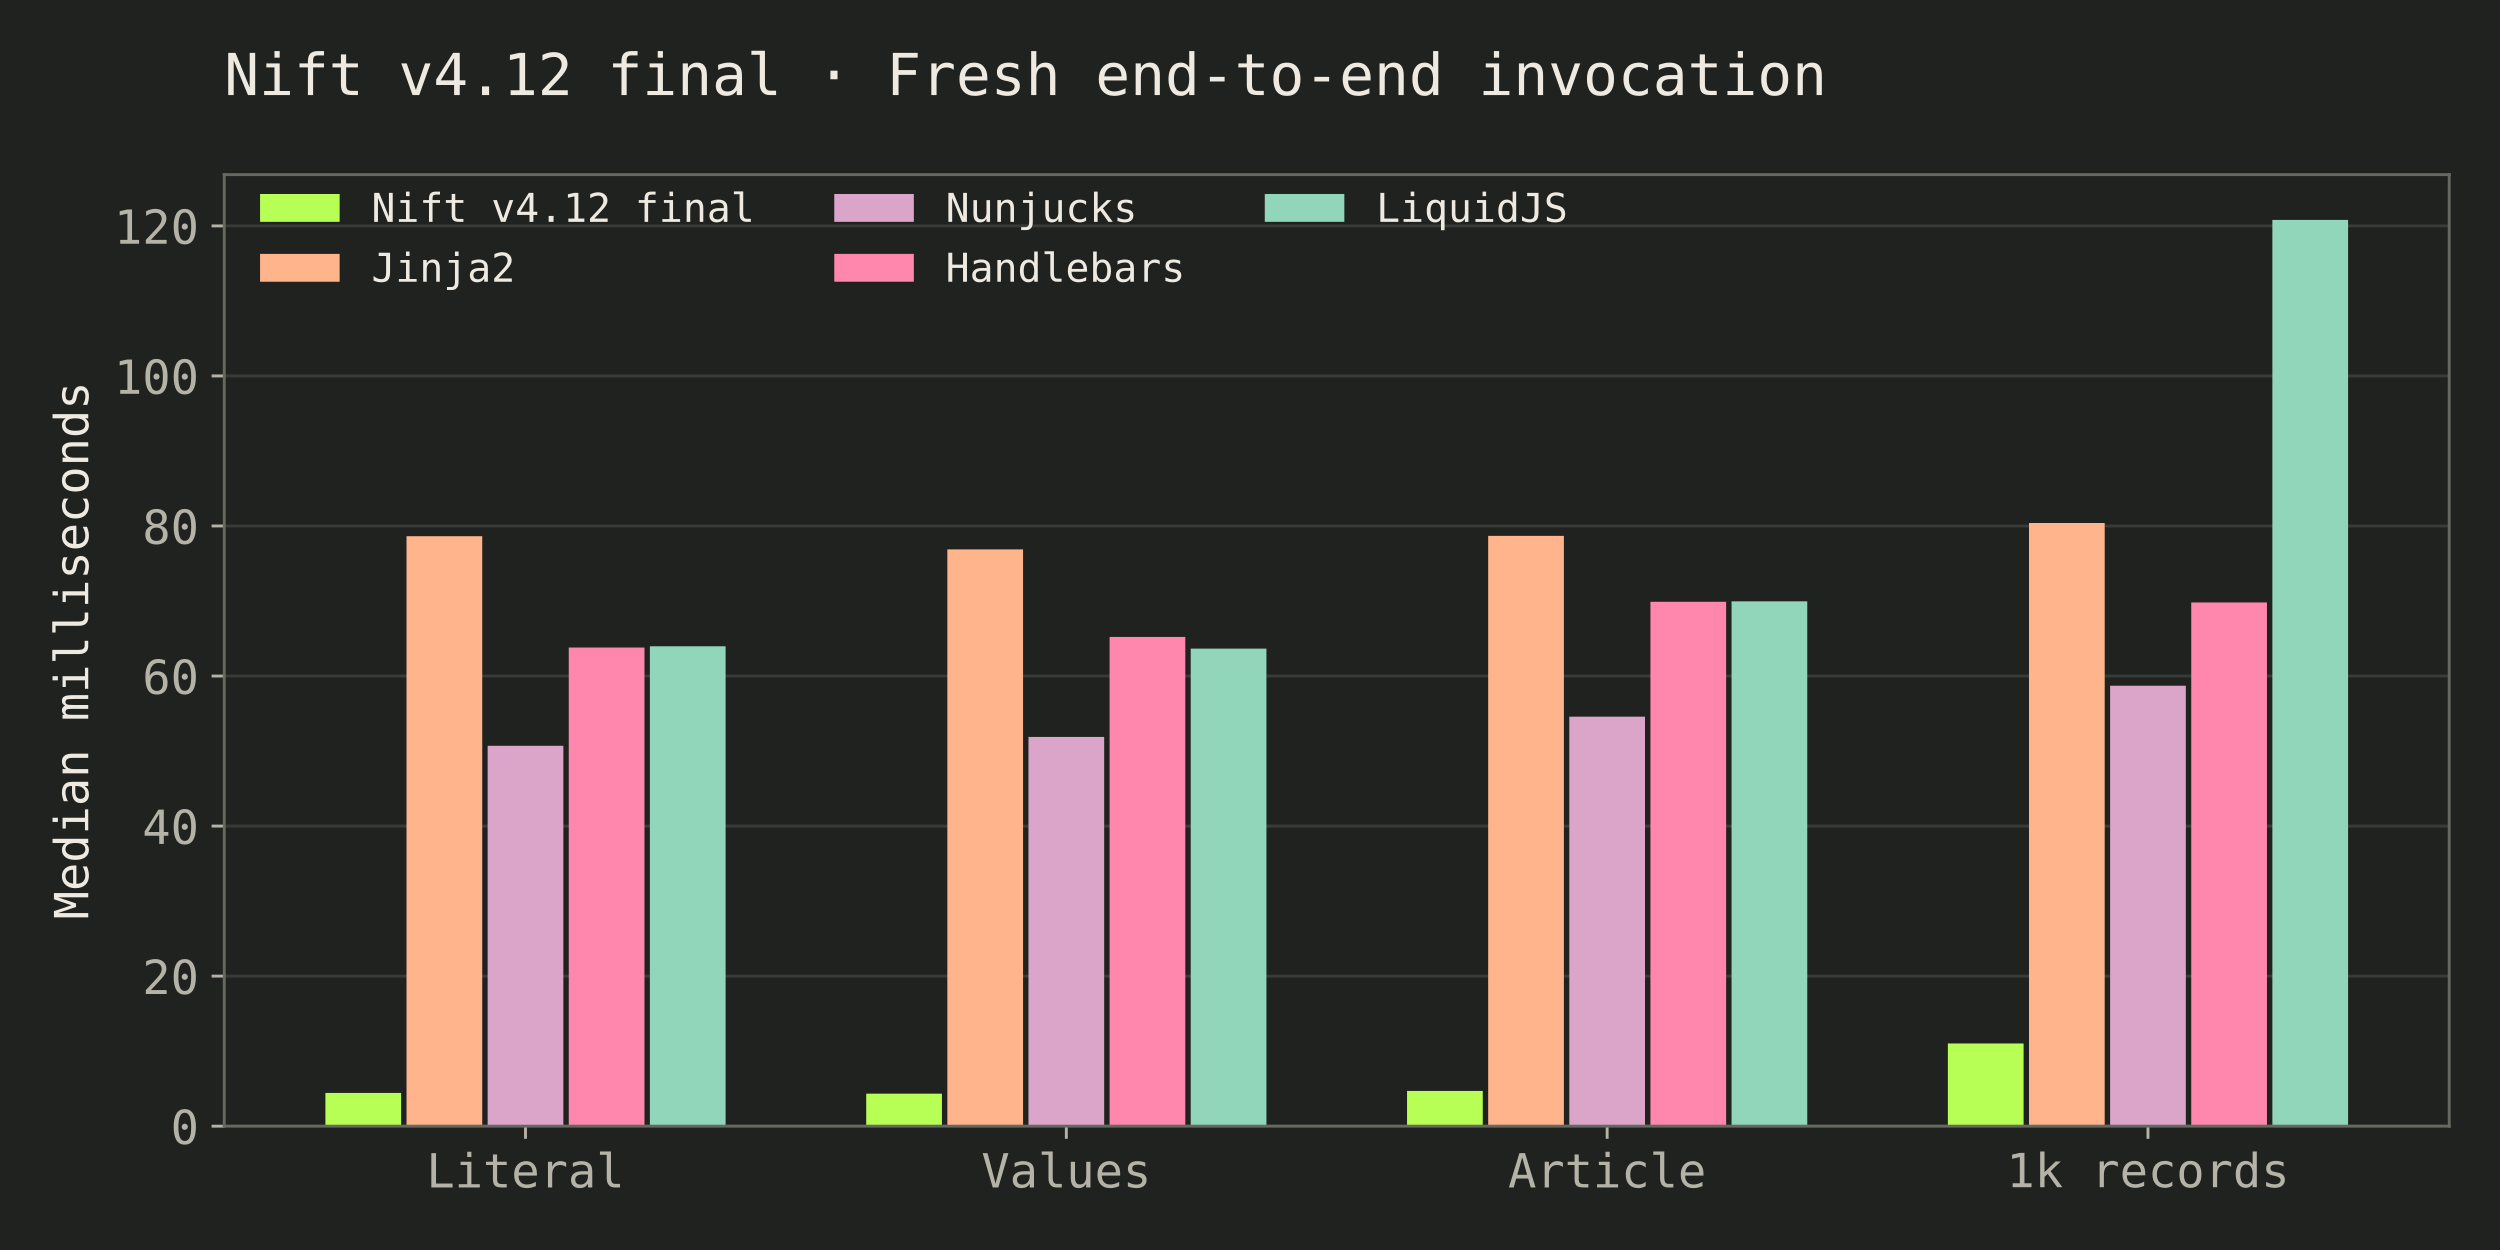
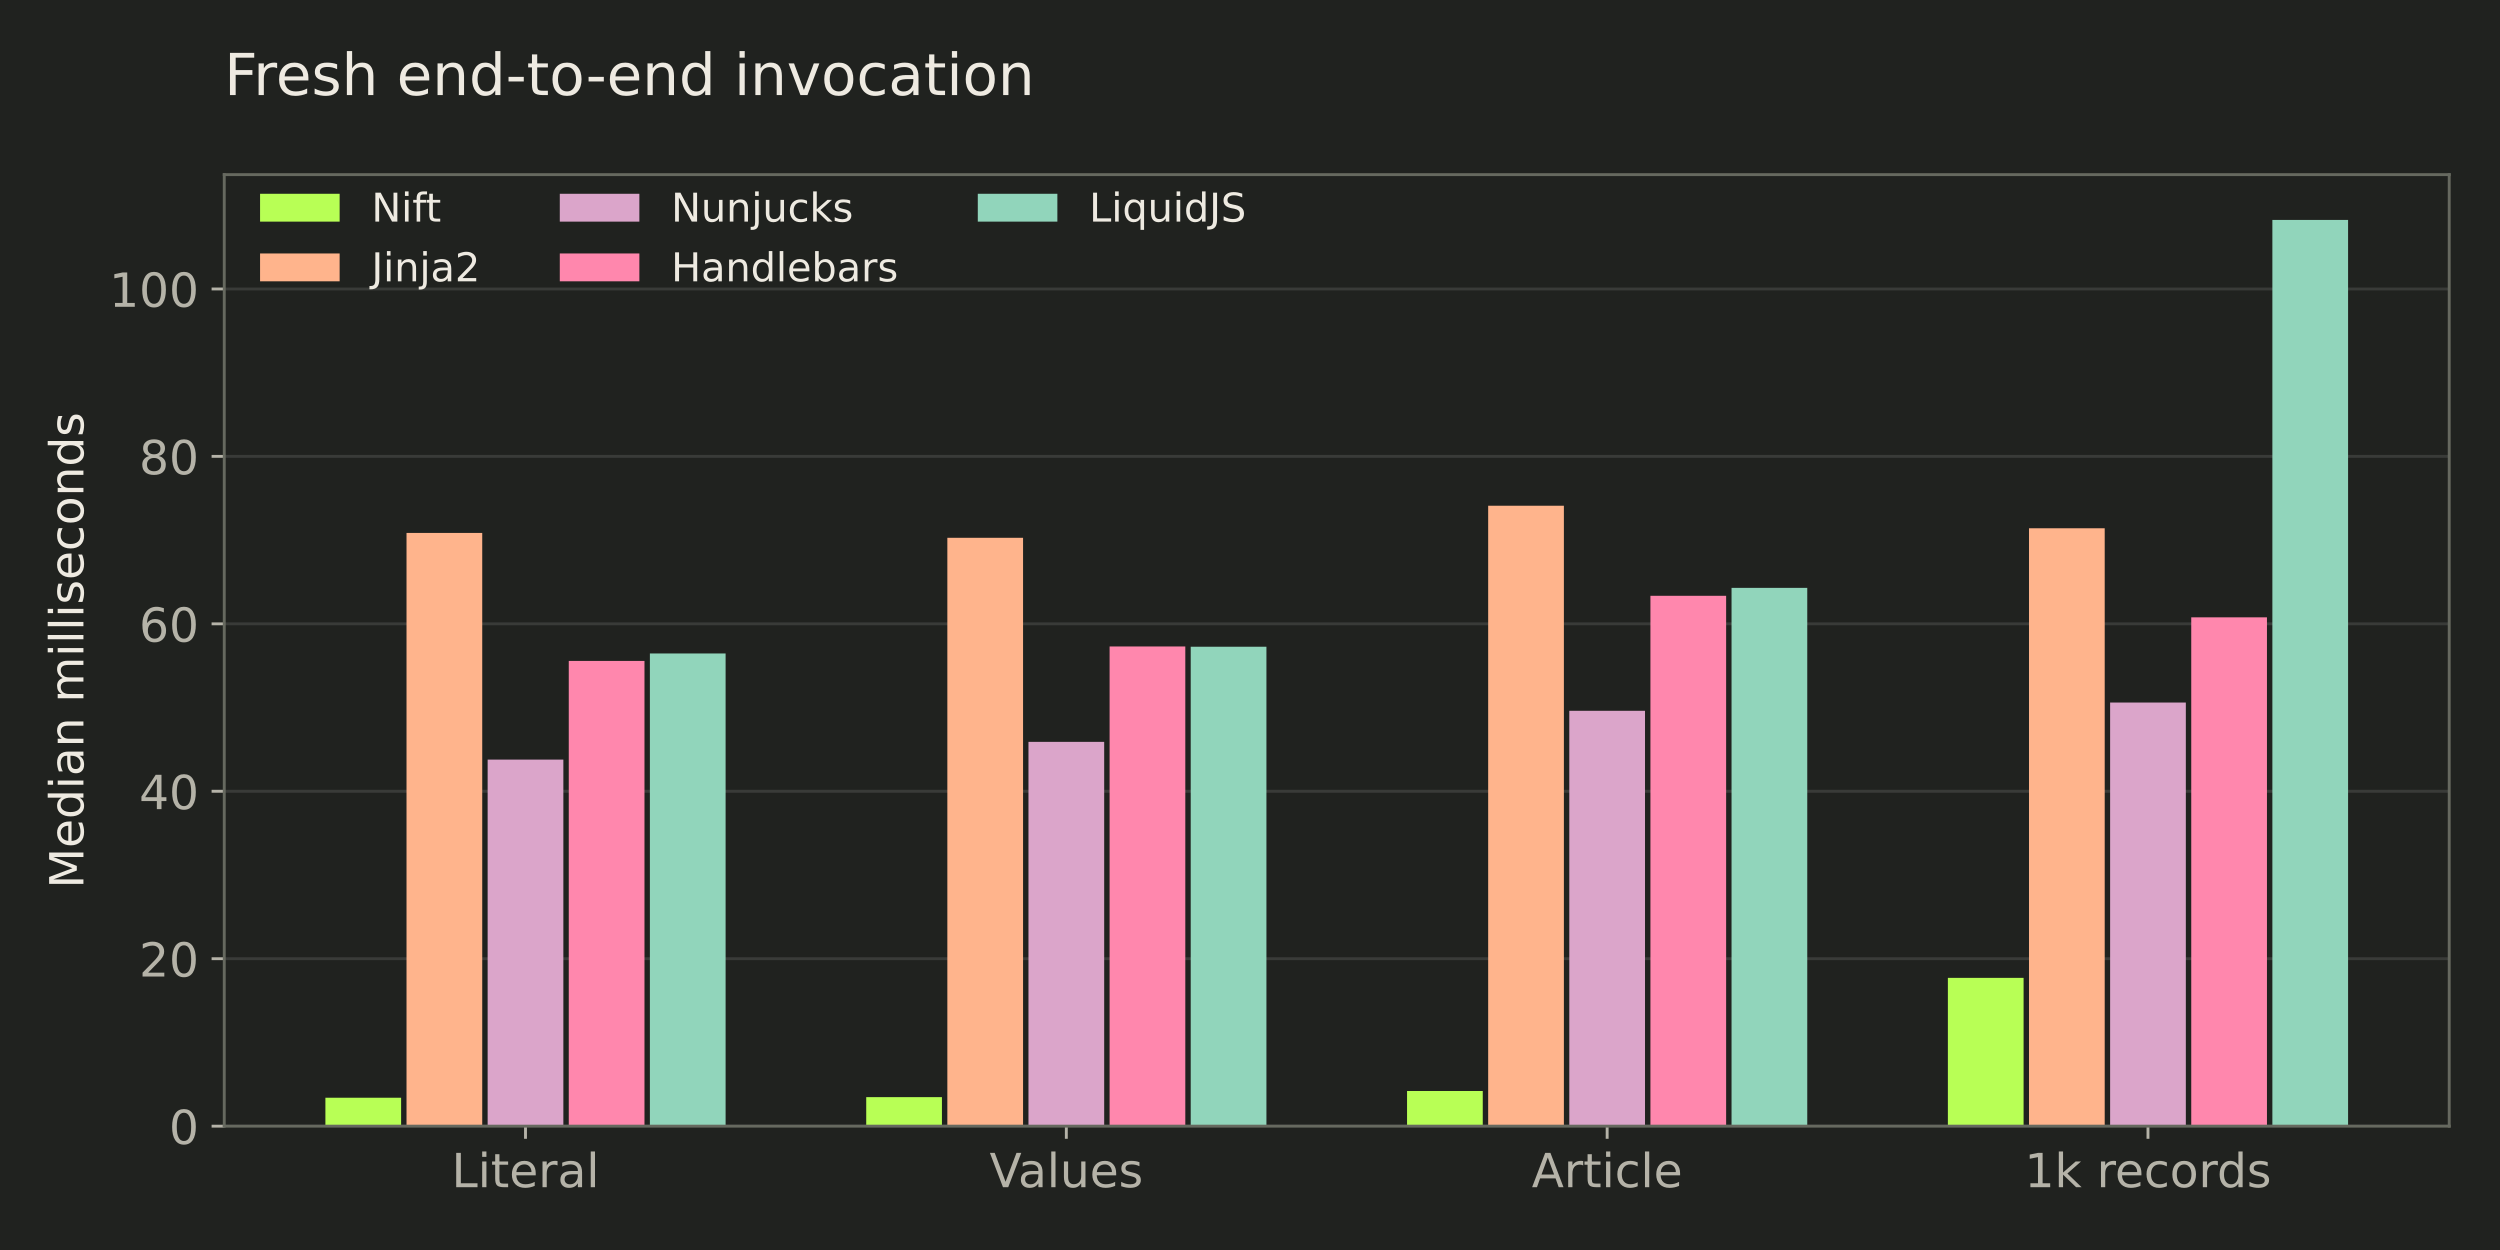
<svg xmlns="http://www.w3.org/2000/svg" xmlns:xlink="http://www.w3.org/1999/xlink" width="691.2pt" height="345.6pt" viewBox="0 0 691.2 345.6" version="1.1">
  <defs>
    <style type="text/css">*{stroke-linejoin: round; stroke-linecap: butt}</style>
  </defs>
  <g id="figure_1">
    <g id="patch_1">
      <path d="M 0 345.6  L 691.2 345.6  L 691.2 0  L 0 0  z " style="fill: #20221f" />
    </g>
    <g id="axes_1">
      <g id="patch_2">
        <path d="M 62.003 311.357  L 677.16 311.357  L 677.16 48.28  L 62.003 48.28  z " style="fill: #20221f" />
      </g>
      <g id="matplotlib.axis_1">
        <g id="xtick_1">
          <g id="line2d_1">
            <defs>
-               <path id="m305f9985b8" d="M 0 0  L 0 3.5  " style="stroke: #b5b3a8; stroke-width: 0.8" />
+               <path id="m729737db2e" d="M 0 0  L 0 3.5  " style="stroke: #b5b3a8; stroke-width: 0.8" />
            </defs>
            <g>
-               <use xlink:href="#m305f9985b8" x="145.29" y="311.357" style="fill: #b5b3a8; stroke: #b5b3a8; stroke-width: 0.8" />
+               <use xlink:href="#m729737db2e" x="145.29" y="311.357" style="fill: #b5b3a8; stroke: #b5b3a8; stroke-width: 0.8" />
            </g>
          </g>
          <g id="text_1">
-             <text style="font-size: 13px; font-family: 'DejaVu Sans Mono'; text-anchor: middle; fill: #b5b3a8" x="145.29" y="328.304" transform="rotate(-0 145.29 328.304)">Literal</text>
+             <text style="font-size: 13px; font-family: 'DejaVu Sans', 'Bitstream Vera Sans', 'Computer Modern Sans Serif', 'Lucida Grande', 'Verdana', 'Geneva', 'Lucid', 'Arial', 'Helvetica', 'Avant Garde', sans-serif; text-anchor: middle; fill: #b5b3a8" x="145.29" y="328.235" transform="rotate(-0 145.29 328.2349)">Literal</text>
          </g>
        </g>
        <g id="xtick_2">
          <g id="line2d_2">
            <g>
-               <use xlink:href="#m305f9985b8" x="294.818" y="311.357" style="fill: #b5b3a8; stroke: #b5b3a8; stroke-width: 0.8" />
+               <use xlink:href="#m729737db2e" x="294.818" y="311.357" style="fill: #b5b3a8; stroke: #b5b3a8; stroke-width: 0.8" />
            </g>
          </g>
          <g id="text_2">
-             <text style="font-size: 13px; font-family: 'DejaVu Sans Mono'; text-anchor: middle; fill: #b5b3a8" x="294.818" y="328.304" transform="rotate(-0 294.8177 328.304)">Values</text>
+             <text style="font-size: 13px; font-family: 'DejaVu Sans', 'Bitstream Vera Sans', 'Computer Modern Sans Serif', 'Lucida Grande', 'Verdana', 'Geneva', 'Lucid', 'Arial', 'Helvetica', 'Avant Garde', sans-serif; text-anchor: middle; fill: #b5b3a8" x="294.818" y="328.235" transform="rotate(-0 294.8177 328.2349)">Values</text>
          </g>
        </g>
        <g id="xtick_3">
          <g id="line2d_3">
            <g>
-               <use xlink:href="#m305f9985b8" x="444.345" y="311.357" style="fill: #b5b3a8; stroke: #b5b3a8; stroke-width: 0.8" />
+               <use xlink:href="#m729737db2e" x="444.345" y="311.357" style="fill: #b5b3a8; stroke: #b5b3a8; stroke-width: 0.8" />
            </g>
          </g>
          <g id="text_3">
-             <text style="font-size: 13px; font-family: 'DejaVu Sans Mono'; text-anchor: middle; fill: #b5b3a8" x="444.345" y="328.304" transform="rotate(-0 444.3454 328.304)">Article</text>
+             <text style="font-size: 13px; font-family: 'DejaVu Sans', 'Bitstream Vera Sans', 'Computer Modern Sans Serif', 'Lucida Grande', 'Verdana', 'Geneva', 'Lucid', 'Arial', 'Helvetica', 'Avant Garde', sans-serif; text-anchor: middle; fill: #b5b3a8" x="444.345" y="328.235" transform="rotate(-0 444.3454 328.2349)">Article</text>
          </g>
        </g>
        <g id="xtick_4">
          <g id="line2d_4">
            <g>
-               <use xlink:href="#m305f9985b8" x="593.873" y="311.357" style="fill: #b5b3a8; stroke: #b5b3a8; stroke-width: 0.8" />
+               <use xlink:href="#m729737db2e" x="593.873" y="311.357" style="fill: #b5b3a8; stroke: #b5b3a8; stroke-width: 0.8" />
            </g>
          </g>
          <g id="text_4">
-             <text style="font-size: 13px; font-family: 'DejaVu Sans Mono'; text-anchor: middle; fill: #b5b3a8" x="593.873" y="328.235" transform="rotate(-0 593.8731 328.2349)">1k records</text>
+             <text style="font-size: 13px; font-family: 'DejaVu Sans', 'Bitstream Vera Sans', 'Computer Modern Sans Serif', 'Lucida Grande', 'Verdana', 'Geneva', 'Lucid', 'Arial', 'Helvetica', 'Avant Garde', sans-serif; text-anchor: middle; fill: #b5b3a8" x="593.873" y="328.235" transform="rotate(-0 593.8731 328.2349)">1k records</text>
          </g>
        </g>
      </g>
      <g id="matplotlib.axis_2">
        <g id="ytick_1">
          <g id="line2d_5">
-             <path d="M 62.003 311.357  L 677.16 311.357  " clip-path="url(#pe18e3fd880)" style="fill: none; stroke: #b0b0b0; stroke-opacity: 0.18; stroke-width: 0.8; stroke-linecap: square" />
+             <path d="M 62.003 311.357  L 677.16 311.357  " clip-path="url(#pb8ed16f398)" style="fill: none; stroke: #b0b0b0; stroke-opacity: 0.18; stroke-width: 0.8; stroke-linecap: square" />
          </g>
          <g id="line2d_6">
            <defs>
-               <path id="mb74f4202fd" d="M 0 0  L -3.5 0  " style="stroke: #b5b3a8; stroke-width: 0.8" />
+               <path id="m79aa11fd9c" d="M 0 0  L -3.5 0  " style="stroke: #b5b3a8; stroke-width: 0.8" />
            </defs>
            <g>
-               <use xlink:href="#mb74f4202fd" x="62.003" y="311.357" style="fill: #b5b3a8; stroke: #b5b3a8; stroke-width: 0.8" />
+               <use xlink:href="#m79aa11fd9c" x="62.003" y="311.357" style="fill: #b5b3a8; stroke: #b5b3a8; stroke-width: 0.8" />
            </g>
          </g>
          <g id="text_5">
-             <text style="font-size: 13px; font-family: 'DejaVu Sans Mono'; text-anchor: end; fill: #b5b3a8" x="55.003" y="316.295" transform="rotate(-0 55.00305 316.2954)">0</text>
+             <text style="font-size: 13px; font-family: 'DejaVu Sans', 'Bitstream Vera Sans', 'Computer Modern Sans Serif', 'Lucida Grande', 'Verdana', 'Geneva', 'Lucid', 'Arial', 'Helvetica', 'Avant Garde', sans-serif; text-anchor: end; fill: #b5b3a8" x="55.003" y="316.295" transform="rotate(-0 55.00305 316.2954)">0</text>
          </g>
        </g>
        <g id="ytick_2">
          <g id="line2d_7">
-             <path d="M 62.003 269.874  L 677.16 269.874  " clip-path="url(#pe18e3fd880)" style="fill: none; stroke: #b0b0b0; stroke-opacity: 0.18; stroke-width: 0.8; stroke-linecap: square" />
+             <path d="M 62.003 265.063  L 677.16 265.063  " clip-path="url(#pb8ed16f398)" style="fill: none; stroke: #b0b0b0; stroke-opacity: 0.18; stroke-width: 0.8; stroke-linecap: square" />
          </g>
          <g id="line2d_8">
            <g>
-               <use xlink:href="#mb74f4202fd" x="62.003" y="269.874" style="fill: #b5b3a8; stroke: #b5b3a8; stroke-width: 0.8" />
+               <use xlink:href="#m79aa11fd9c" x="62.003" y="265.063" style="fill: #b5b3a8; stroke: #b5b3a8; stroke-width: 0.8" />
            </g>
          </g>
          <g id="text_6">
-             <text style="font-size: 13px; font-family: 'DejaVu Sans Mono'; text-anchor: end; fill: #b5b3a8" x="55.003" y="274.812" transform="rotate(-0 55.00305 274.812)">20</text>
+             <text style="font-size: 13px; font-family: 'DejaVu Sans', 'Bitstream Vera Sans', 'Computer Modern Sans Serif', 'Lucida Grande', 'Verdana', 'Geneva', 'Lucid', 'Arial', 'Helvetica', 'Avant Garde', sans-serif; text-anchor: end; fill: #b5b3a8" x="55.003" y="270.002" transform="rotate(-0 55.00305 270.0018)">20</text>
          </g>
        </g>
        <g id="ytick_3">
          <g id="line2d_9">
-             <path d="M 62.003 228.39  L 677.16 228.39  " clip-path="url(#pe18e3fd880)" style="fill: none; stroke: #b0b0b0; stroke-opacity: 0.18; stroke-width: 0.8; stroke-linecap: square" />
+             <path d="M 62.003 218.77  L 677.16 218.77  " clip-path="url(#pb8ed16f398)" style="fill: none; stroke: #b0b0b0; stroke-opacity: 0.18; stroke-width: 0.8; stroke-linecap: square" />
          </g>
          <g id="line2d_10">
            <g>
-               <use xlink:href="#mb74f4202fd" x="62.003" y="228.39" style="fill: #b5b3a8; stroke: #b5b3a8; stroke-width: 0.8" />
+               <use xlink:href="#m79aa11fd9c" x="62.003" y="218.77" style="fill: #b5b3a8; stroke: #b5b3a8; stroke-width: 0.8" />
            </g>
          </g>
          <g id="text_7">
-             <text style="font-size: 13px; font-family: 'DejaVu Sans Mono'; text-anchor: end; fill: #b5b3a8" x="55.003" y="233.329" transform="rotate(-0 55.00305 233.3286)">40</text>
+             <text style="font-size: 13px; font-family: 'DejaVu Sans', 'Bitstream Vera Sans', 'Computer Modern Sans Serif', 'Lucida Grande', 'Verdana', 'Geneva', 'Lucid', 'Arial', 'Helvetica', 'Avant Garde', sans-serif; text-anchor: end; fill: #b5b3a8" x="55.003" y="223.708" transform="rotate(-0 55.00305 223.7082)">40</text>
          </g>
        </g>
        <g id="ytick_4">
          <g id="line2d_11">
-             <path d="M 62.003 186.907  L 677.16 186.907  " clip-path="url(#pe18e3fd880)" style="fill: none; stroke: #b0b0b0; stroke-opacity: 0.18; stroke-width: 0.8; stroke-linecap: square" />
+             <path d="M 62.003 172.476  L 677.16 172.476  " clip-path="url(#pb8ed16f398)" style="fill: none; stroke: #b0b0b0; stroke-opacity: 0.18; stroke-width: 0.8; stroke-linecap: square" />
          </g>
          <g id="line2d_12">
            <g>
-               <use xlink:href="#mb74f4202fd" x="62.003" y="186.907" style="fill: #b5b3a8; stroke: #b5b3a8; stroke-width: 0.8" />
+               <use xlink:href="#m79aa11fd9c" x="62.003" y="172.476" style="fill: #b5b3a8; stroke: #b5b3a8; stroke-width: 0.8" />
            </g>
          </g>
          <g id="text_8">
-             <text style="font-size: 13px; font-family: 'DejaVu Sans Mono'; text-anchor: end; fill: #b5b3a8" x="55.003" y="191.845" transform="rotate(-0 55.00305 191.8452)">60</text>
+             <text style="font-size: 13px; font-family: 'DejaVu Sans', 'Bitstream Vera Sans', 'Computer Modern Sans Serif', 'Lucida Grande', 'Verdana', 'Geneva', 'Lucid', 'Arial', 'Helvetica', 'Avant Garde', sans-serif; text-anchor: end; fill: #b5b3a8" x="55.003" y="177.415" transform="rotate(-0 55.00305 177.4145)">60</text>
          </g>
        </g>
        <g id="ytick_5">
          <g id="line2d_13">
-             <path d="M 62.003 145.423  L 677.16 145.423  " clip-path="url(#pe18e3fd880)" style="fill: none; stroke: #b0b0b0; stroke-opacity: 0.18; stroke-width: 0.8; stroke-linecap: square" />
+             <path d="M 62.003 126.182  L 677.16 126.182  " clip-path="url(#pb8ed16f398)" style="fill: none; stroke: #b0b0b0; stroke-opacity: 0.18; stroke-width: 0.8; stroke-linecap: square" />
          </g>
          <g id="line2d_14">
            <g>
-               <use xlink:href="#mb74f4202fd" x="62.003" y="145.423" style="fill: #b5b3a8; stroke: #b5b3a8; stroke-width: 0.8" />
+               <use xlink:href="#m79aa11fd9c" x="62.003" y="126.182" style="fill: #b5b3a8; stroke: #b5b3a8; stroke-width: 0.8" />
            </g>
          </g>
          <g id="text_9">
-             <text style="font-size: 13px; font-family: 'DejaVu Sans Mono'; text-anchor: end; fill: #b5b3a8" x="55.003" y="150.362" transform="rotate(-0 55.00305 150.3618)">80</text>
+             <text style="font-size: 13px; font-family: 'DejaVu Sans', 'Bitstream Vera Sans', 'Computer Modern Sans Serif', 'Lucida Grande', 'Verdana', 'Geneva', 'Lucid', 'Arial', 'Helvetica', 'Avant Garde', sans-serif; text-anchor: end; fill: #b5b3a8" x="55.003" y="131.121" transform="rotate(-0 55.00305 131.1209)">80</text>
          </g>
        </g>
        <g id="ytick_6">
          <g id="line2d_15">
-             <path d="M 62.003 103.94  L 677.16 103.94  " clip-path="url(#pe18e3fd880)" style="fill: none; stroke: #b0b0b0; stroke-opacity: 0.18; stroke-width: 0.8; stroke-linecap: square" />
+             <path d="M 62.003 79.889  L 677.16 79.889  " clip-path="url(#pb8ed16f398)" style="fill: none; stroke: #b0b0b0; stroke-opacity: 0.18; stroke-width: 0.8; stroke-linecap: square" />
          </g>
          <g id="line2d_16">
            <g>
-               <use xlink:href="#mb74f4202fd" x="62.003" y="103.94" style="fill: #b5b3a8; stroke: #b5b3a8; stroke-width: 0.8" />
+               <use xlink:href="#m79aa11fd9c" x="62.003" y="79.889" style="fill: #b5b3a8; stroke: #b5b3a8; stroke-width: 0.8" />
            </g>
          </g>
          <g id="text_10">
-             <text style="font-size: 13px; font-family: 'DejaVu Sans Mono'; text-anchor: end; fill: #b5b3a8" x="55.003" y="108.878" transform="rotate(-0 55.00305 108.8783)">100</text>
-           </g>
-         </g>
-         <g id="ytick_7">
-           <g id="line2d_17">
-             <path d="M 62.003 62.456  L 677.16 62.456  " clip-path="url(#pe18e3fd880)" style="fill: none; stroke: #b0b0b0; stroke-opacity: 0.18; stroke-width: 0.8; stroke-linecap: square" />
-           </g>
-           <g id="line2d_18">
-             <g>
-               <use xlink:href="#mb74f4202fd" x="62.003" y="62.456" style="fill: #b5b3a8; stroke: #b5b3a8; stroke-width: 0.8" />
-             </g>
-           </g>
-           <g id="text_11">
-             <text style="font-size: 13px; font-family: 'DejaVu Sans Mono'; text-anchor: end; fill: #b5b3a8" x="55.003" y="67.395" transform="rotate(-0 55.00305 67.39491)">120</text>
-           </g>
-         </g>
-         <g id="text_12">
-           <text style="font-size: 13px; font-family: 'DejaVu Sans Mono'; text-anchor: middle; fill: #eeeae1" x="24.401" y="179.818" transform="rotate(-90 24.40078 179.8185)">Median milliseconds</text>
+             <text style="font-size: 13px; font-family: 'DejaVu Sans', 'Bitstream Vera Sans', 'Computer Modern Sans Serif', 'Lucida Grande', 'Verdana', 'Geneva', 'Lucid', 'Arial', 'Helvetica', 'Avant Garde', sans-serif; text-anchor: end; fill: #b5b3a8" x="55.003" y="84.827" transform="rotate(-0 55.00305 84.82724)">100</text>
+           </g>
+         </g>
+         <g id="text_11">
+           <text style="font-size: 13px; font-family: 'DejaVu Sans', 'Bitstream Vera Sans', 'Computer Modern Sans Serif', 'Lucida Grande', 'Verdana', 'Geneva', 'Lucid', 'Arial', 'Helvetica', 'Avant Garde', sans-serif; text-anchor: middle; fill: #eeeae1" x="23.066" y="179.818" transform="rotate(-90 23.06625 179.8185)">Median milliseconds</text>
        </g>
      </g>
      <g id="patch_3">
-         <path d="M 89.965 311.357  L 110.899 311.357  L 110.899 302.177  L 89.965 302.177  z " clip-path="url(#pe18e3fd880)" style="fill: #b8ff55" />
+         <path d="M 89.965 311.357  L 110.899 311.357  L 110.899 303.505  L 89.965 303.505  z " clip-path="url(#pb8ed16f398)" style="fill: #b8ff55" />
      </g>
      <g id="patch_4">
-         <path d="M 239.492 311.357  L 260.426 311.357  L 260.426 302.381  L 239.492 302.381  z " clip-path="url(#pe18e3fd880)" style="fill: #b8ff55" />
+         <path d="M 239.492 311.357  L 260.426 311.357  L 260.426 303.333  L 239.492 303.333  z " clip-path="url(#pb8ed16f398)" style="fill: #b8ff55" />
      </g>
      <g id="patch_5">
-         <path d="M 389.02 311.357  L 409.954 311.357  L 409.954 301.619  L 389.02 301.619  z " clip-path="url(#pe18e3fd880)" style="fill: #b8ff55" />
+         <path d="M 389.02 311.357  L 409.954 311.357  L 409.954 301.632  L 389.02 301.632  z " clip-path="url(#pb8ed16f398)" style="fill: #b8ff55" />
      </g>
      <g id="patch_6">
-         <path d="M 538.548 311.357  L 559.482 311.357  L 559.482 288.491  L 538.548 288.491  z " clip-path="url(#pe18e3fd880)" style="fill: #b8ff55" />
+         <path d="M 538.548 311.357  L 559.482 311.357  L 559.482 270.355  L 538.548 270.355  z " clip-path="url(#pb8ed16f398)" style="fill: #b8ff55" />
      </g>
      <g id="patch_7">
-         <path d="M 112.394 311.357  L 133.328 311.357  L 133.328 148.24  L 112.394 148.24  z " clip-path="url(#pe18e3fd880)" style="fill: #ffb48c" />
+         <path d="M 112.394 311.357  L 133.328 311.357  L 133.328 147.352  L 112.394 147.352  z " clip-path="url(#pb8ed16f398)" style="fill: #ffb48c" />
      </g>
      <g id="patch_8">
-         <path d="M 261.922 311.357  L 282.855 311.357  L 282.855 151.899  L 261.922 151.899  z " clip-path="url(#pe18e3fd880)" style="fill: #ffb48c" />
+         <path d="M 261.922 311.357  L 282.855 311.357  L 282.855 148.688  L 261.922 148.688  z " clip-path="url(#pb8ed16f398)" style="fill: #ffb48c" />
      </g>
      <g id="patch_9">
-         <path d="M 411.449 311.357  L 432.383 311.357  L 432.383 148.15  L 411.449 148.15  z " clip-path="url(#pe18e3fd880)" style="fill: #ffb48c" />
+         <path d="M 411.449 311.357  L 432.383 311.357  L 432.383 139.82  L 411.449 139.82  z " clip-path="url(#pb8ed16f398)" style="fill: #ffb48c" />
      </g>
      <g id="patch_10">
-         <path d="M 560.977 311.357  L 581.911 311.357  L 581.911 144.592  L 560.977 144.592  z " clip-path="url(#pe18e3fd880)" style="fill: #ffb48c" />
+         <path d="M 560.977 311.357  L 581.911 311.357  L 581.911 146.057  L 560.977 146.057  z " clip-path="url(#pb8ed16f398)" style="fill: #ffb48c" />
      </g>
      <g id="patch_11">
-         <path d="M 134.823 311.357  L 155.757 311.357  L 155.757 206.192  L 134.823 206.192  z " clip-path="url(#pe18e3fd880)" style="fill: #dba5ca" />
+         <path d="M 134.823 311.357  L 155.757 311.357  L 155.757 210.012  L 134.823 210.012  z " clip-path="url(#pb8ed16f398)" style="fill: #dba5ca" />
      </g>
      <g id="patch_12">
-         <path d="M 284.351 311.357  L 305.285 311.357  L 305.285 203.743  L 284.351 203.743  z " clip-path="url(#pe18e3fd880)" style="fill: #dba5ca" />
+         <path d="M 284.351 311.357  L 305.285 311.357  L 305.285 205.118  L 284.351 205.118  z " clip-path="url(#pb8ed16f398)" style="fill: #dba5ca" />
      </g>
      <g id="patch_13">
-         <path d="M 433.878 311.357  L 454.812 311.357  L 454.812 198.153  L 433.878 198.153  z " clip-path="url(#pe18e3fd880)" style="fill: #dba5ca" />
+         <path d="M 433.878 311.357  L 454.812 311.357  L 454.812 196.516  L 433.878 196.516  z " clip-path="url(#pb8ed16f398)" style="fill: #dba5ca" />
      </g>
      <g id="patch_14">
-         <path d="M 583.406 311.357  L 604.34 311.357  L 604.34 189.594  L 583.406 189.594  z " clip-path="url(#pe18e3fd880)" style="fill: #dba5ca" />
+         <path d="M 583.406 311.357  L 604.34 311.357  L 604.34 194.241  L 583.406 194.241  z " clip-path="url(#pb8ed16f398)" style="fill: #dba5ca" />
      </g>
      <g id="patch_15">
-         <path d="M 157.252 311.357  L 178.186 311.357  L 178.186 179.031  L 157.252 179.031  z " clip-path="url(#pe18e3fd880)" style="fill: #ff87ad" />
+         <path d="M 157.252 311.357  L 178.186 311.357  L 178.186 182.733  L 157.252 182.733  z " clip-path="url(#pb8ed16f398)" style="fill: #ff87ad" />
      </g>
      <g id="patch_16">
-         <path d="M 306.78 311.357  L 327.714 311.357  L 327.714 176.094  L 306.78 176.094  z " clip-path="url(#pe18e3fd880)" style="fill: #ff87ad" />
+         <path d="M 306.78 311.357  L 327.714 311.357  L 327.714 178.732  L 306.78 178.732  z " clip-path="url(#pb8ed16f398)" style="fill: #ff87ad" />
      </g>
      <g id="patch_17">
-         <path d="M 456.308 311.357  L 477.241 311.357  L 477.241 166.387  L 456.308 166.387  z " clip-path="url(#pe18e3fd880)" style="fill: #ff87ad" />
+         <path d="M 456.308 311.357  L 477.241 311.357  L 477.241 164.73  L 456.308 164.73  z " clip-path="url(#pb8ed16f398)" style="fill: #ff87ad" />
      </g>
      <g id="patch_18">
-         <path d="M 605.835 311.357  L 626.769 311.357  L 626.769 166.572  L 605.835 166.572  z " clip-path="url(#pe18e3fd880)" style="fill: #ff87ad" />
+         <path d="M 605.835 311.357  L 626.769 311.357  L 626.769 170.687  L 605.835 170.687  z " clip-path="url(#pb8ed16f398)" style="fill: #ff87ad" />
      </g>
      <g id="patch_19">
-         <path d="M 179.681 311.357  L 200.615 311.357  L 200.615 178.672  L 179.681 178.672  z " clip-path="url(#pe18e3fd880)" style="fill: #91d5bb" />
+         <path d="M 179.681 311.357  L 200.615 311.357  L 200.615 180.664  L 179.681 180.664  z " clip-path="url(#pb8ed16f398)" style="fill: #91d5bb" />
      </g>
      <g id="patch_20">
-         <path d="M 329.209 311.357  L 350.143 311.357  L 350.143 179.321  L 329.209 179.321  z " clip-path="url(#pe18e3fd880)" style="fill: #91d5bb" />
+         <path d="M 329.209 311.357  L 350.143 311.357  L 350.143 178.812  L 329.209 178.812  z " clip-path="url(#pb8ed16f398)" style="fill: #91d5bb" />
      </g>
      <g id="patch_21">
-         <path d="M 478.737 311.357  L 499.671 311.357  L 499.671 166.249  L 478.737 166.249  z " clip-path="url(#pe18e3fd880)" style="fill: #91d5bb" />
+         <path d="M 478.737 311.357  L 499.671 311.357  L 499.671 162.542  L 478.737 162.542  z " clip-path="url(#pb8ed16f398)" style="fill: #91d5bb" />
      </g>
      <g id="patch_22">
-         <path d="M 628.264 311.357  L 649.198 311.357  L 649.198 60.807  L 628.264 60.807  z " clip-path="url(#pe18e3fd880)" style="fill: #91d5bb" />
+         <path d="M 628.264 311.357  L 649.198 311.357  L 649.198 60.807  L 628.264 60.807  z " clip-path="url(#pb8ed16f398)" style="fill: #91d5bb" />
      </g>
      <g id="patch_23">
        <path d="M 62.003 311.357  L 62.003 48.28  " style="fill: none; stroke: #66695f; stroke-width: 0.8; stroke-linejoin: miter; stroke-linecap: square" />
      </g>
      <g id="patch_24">
        <path d="M 677.16 311.357  L 677.16 48.28  " style="fill: none; stroke: #66695f; stroke-width: 0.8; stroke-linejoin: miter; stroke-linecap: square" />
      </g>
      <g id="patch_25">
        <path d="M 62.003 311.357  L 677.16 311.357  " style="fill: none; stroke: #66695f; stroke-width: 0.8; stroke-linejoin: miter; stroke-linecap: square" />
      </g>
      <g id="patch_26">
        <path d="M 62.003 48.28  L 677.16 48.28  " style="fill: none; stroke: #66695f; stroke-width: 0.8; stroke-linejoin: miter; stroke-linecap: square" />
      </g>
-       <g id="text_13">
-         <text style="font-size: 16px; font-family: 'DejaVu Sans Mono'; text-anchor: start; fill: #eeeae1" x="62.003" y="26.28" transform="rotate(-0 62.00305 26.28)">Nift v4.12 final · Fresh end-to-end invocation</text>
+       <g id="text_12">
+         <text style="font-size: 16px; font-family: 'DejaVu Sans', 'Bitstream Vera Sans', 'Computer Modern Sans Serif', 'Lucida Grande', 'Verdana', 'Geneva', 'Lucid', 'Arial', 'Helvetica', 'Avant Garde', sans-serif; text-anchor: start; fill: #eeeae1" x="62.003" y="26.28" transform="rotate(-0 62.00305 26.28)">Fresh end-to-end invocation</text>
      </g>
      <g id="legend_1">
        <g id="patch_27">
-           <path d="M 71.903 61.335  L 93.903 61.335  L 93.903 53.635  L 71.903 53.635  z " style="fill: #b8ff55" />
+           <path d="M 71.903 61.277  L 93.903 61.277  L 93.903 53.577  L 71.903 53.577  z " style="fill: #b8ff55" />
+         </g>
+         <g id="text_13">
+           <text style="font-size: 11px; font-family: 'DejaVu Sans', 'Bitstream Vera Sans', 'Computer Modern Sans Serif', 'Lucida Grande', 'Verdana', 'Geneva', 'Lucid', 'Arial', 'Helvetica', 'Avant Garde', sans-serif; text-anchor: start; fill: #eeeae1" x="102.703" y="61.277" transform="rotate(-0 102.703 61.27674)">Nift</text>
+         </g>
+         <g id="patch_28">
+           <path d="M 71.903 77.778  L 93.903 77.778  L 93.903 70.078  L 71.903 70.078  z " style="fill: #ffb48c" />
        </g>
        <g id="text_14">
-           <text style="font-size: 11px; font-family: 'DejaVu Sans Mono'; text-anchor: start; fill: #eeeae1" x="102.703" y="61.335" transform="rotate(-0 102.703 61.33518)">Nift v4.12 final</text>
-         </g>
-         <g id="patch_28">
-           <path d="M 71.903 77.894  L 93.903 77.894  L 93.903 70.194  L 71.903 70.194  z " style="fill: #ffb48c" />
+           <text style="font-size: 11px; font-family: 'DejaVu Sans', 'Bitstream Vera Sans', 'Computer Modern Sans Serif', 'Lucida Grande', 'Verdana', 'Geneva', 'Lucid', 'Arial', 'Helvetica', 'Avant Garde', sans-serif; text-anchor: start; fill: #eeeae1" x="102.703" y="77.778" transform="rotate(-0 102.703 77.7776)">Jinja2</text>
+         </g>
+         <g id="patch_29">
+           <path d="M 154.771 61.277  L 176.771 61.277  L 176.771 53.577  L 154.771 53.577  z " style="fill: #dba5ca" />
        </g>
        <g id="text_15">
-           <text style="font-size: 11px; font-family: 'DejaVu Sans Mono'; text-anchor: start; fill: #eeeae1" x="102.703" y="77.894" transform="rotate(-0 102.703 77.89448)">Jinja2</text>
-         </g>
-         <g id="patch_29">
-           <path d="M 230.661 61.335  L 252.661 61.335  L 252.661 53.635  L 230.661 53.635  z " style="fill: #dba5ca" />
+           <text style="font-size: 11px; font-family: 'DejaVu Sans', 'Bitstream Vera Sans', 'Computer Modern Sans Serif', 'Lucida Grande', 'Verdana', 'Geneva', 'Lucid', 'Arial', 'Helvetica', 'Avant Garde', sans-serif; text-anchor: start; fill: #eeeae1" x="185.571" y="61.277" transform="rotate(-0 185.5709 61.27674)">Nunjucks</text>
+         </g>
+         <g id="patch_30">
+           <path d="M 154.771 77.778  L 176.771 77.778  L 176.771 70.078  L 154.771 70.078  z " style="fill: #ff87ad" />
        </g>
        <g id="text_16">
-           <text style="font-size: 11px; font-family: 'DejaVu Sans Mono'; text-anchor: start; fill: #eeeae1" x="261.461" y="61.335" transform="rotate(-0 261.4605 61.33518)">Nunjucks</text>
-         </g>
-         <g id="patch_30">
-           <path d="M 230.661 77.894  L 252.661 77.894  L 252.661 70.194  L 230.661 70.194  z " style="fill: #ff87ad" />
+           <text style="font-size: 11px; font-family: 'DejaVu Sans', 'Bitstream Vera Sans', 'Computer Modern Sans Serif', 'Lucida Grande', 'Verdana', 'Geneva', 'Lucid', 'Arial', 'Helvetica', 'Avant Garde', sans-serif; text-anchor: start; fill: #eeeae1" x="185.571" y="77.778" transform="rotate(-0 185.5709 77.7776)">Handlebars</text>
+         </g>
+         <g id="patch_31">
+           <path d="M 270.34 61.277  L 292.34 61.277  L 292.34 53.577  L 270.34 53.577  z " style="fill: #91d5bb" />
        </g>
        <g id="text_17">
-           <text style="font-size: 11px; font-family: 'DejaVu Sans Mono'; text-anchor: start; fill: #eeeae1" x="261.461" y="77.894" transform="rotate(-0 261.4605 77.89448)">Handlebars</text>
-         </g>
-         <g id="patch_31">
-           <path d="M 349.684 61.335  L 371.684 61.335  L 371.684 53.635  L 349.684 53.635  z " style="fill: #91d5bb" />
-         </g>
-         <g id="text_18">
-           <text style="font-size: 11px; font-family: 'DejaVu Sans Mono'; text-anchor: start; fill: #eeeae1" x="380.484" y="61.335" transform="rotate(-0 380.484 61.33518)">LiquidJS</text>
+           <text style="font-size: 11px; font-family: 'DejaVu Sans', 'Bitstream Vera Sans', 'Computer Modern Sans Serif', 'Lucida Grande', 'Verdana', 'Geneva', 'Lucid', 'Arial', 'Helvetica', 'Avant Garde', sans-serif; text-anchor: start; fill: #eeeae1" x="301.14" y="61.277" transform="rotate(-0 301.1396 61.27674)">LiquidJS</text>
        </g>
      </g>
    </g>
  </g>
  <defs>
-     <clipPath id="pe18e3fd880">
+     <clipPath id="pb8ed16f398">
      <rect x="62.003" y="48.28" width="615.157" height="263.077" />
    </clipPath>
  </defs>
</svg>
